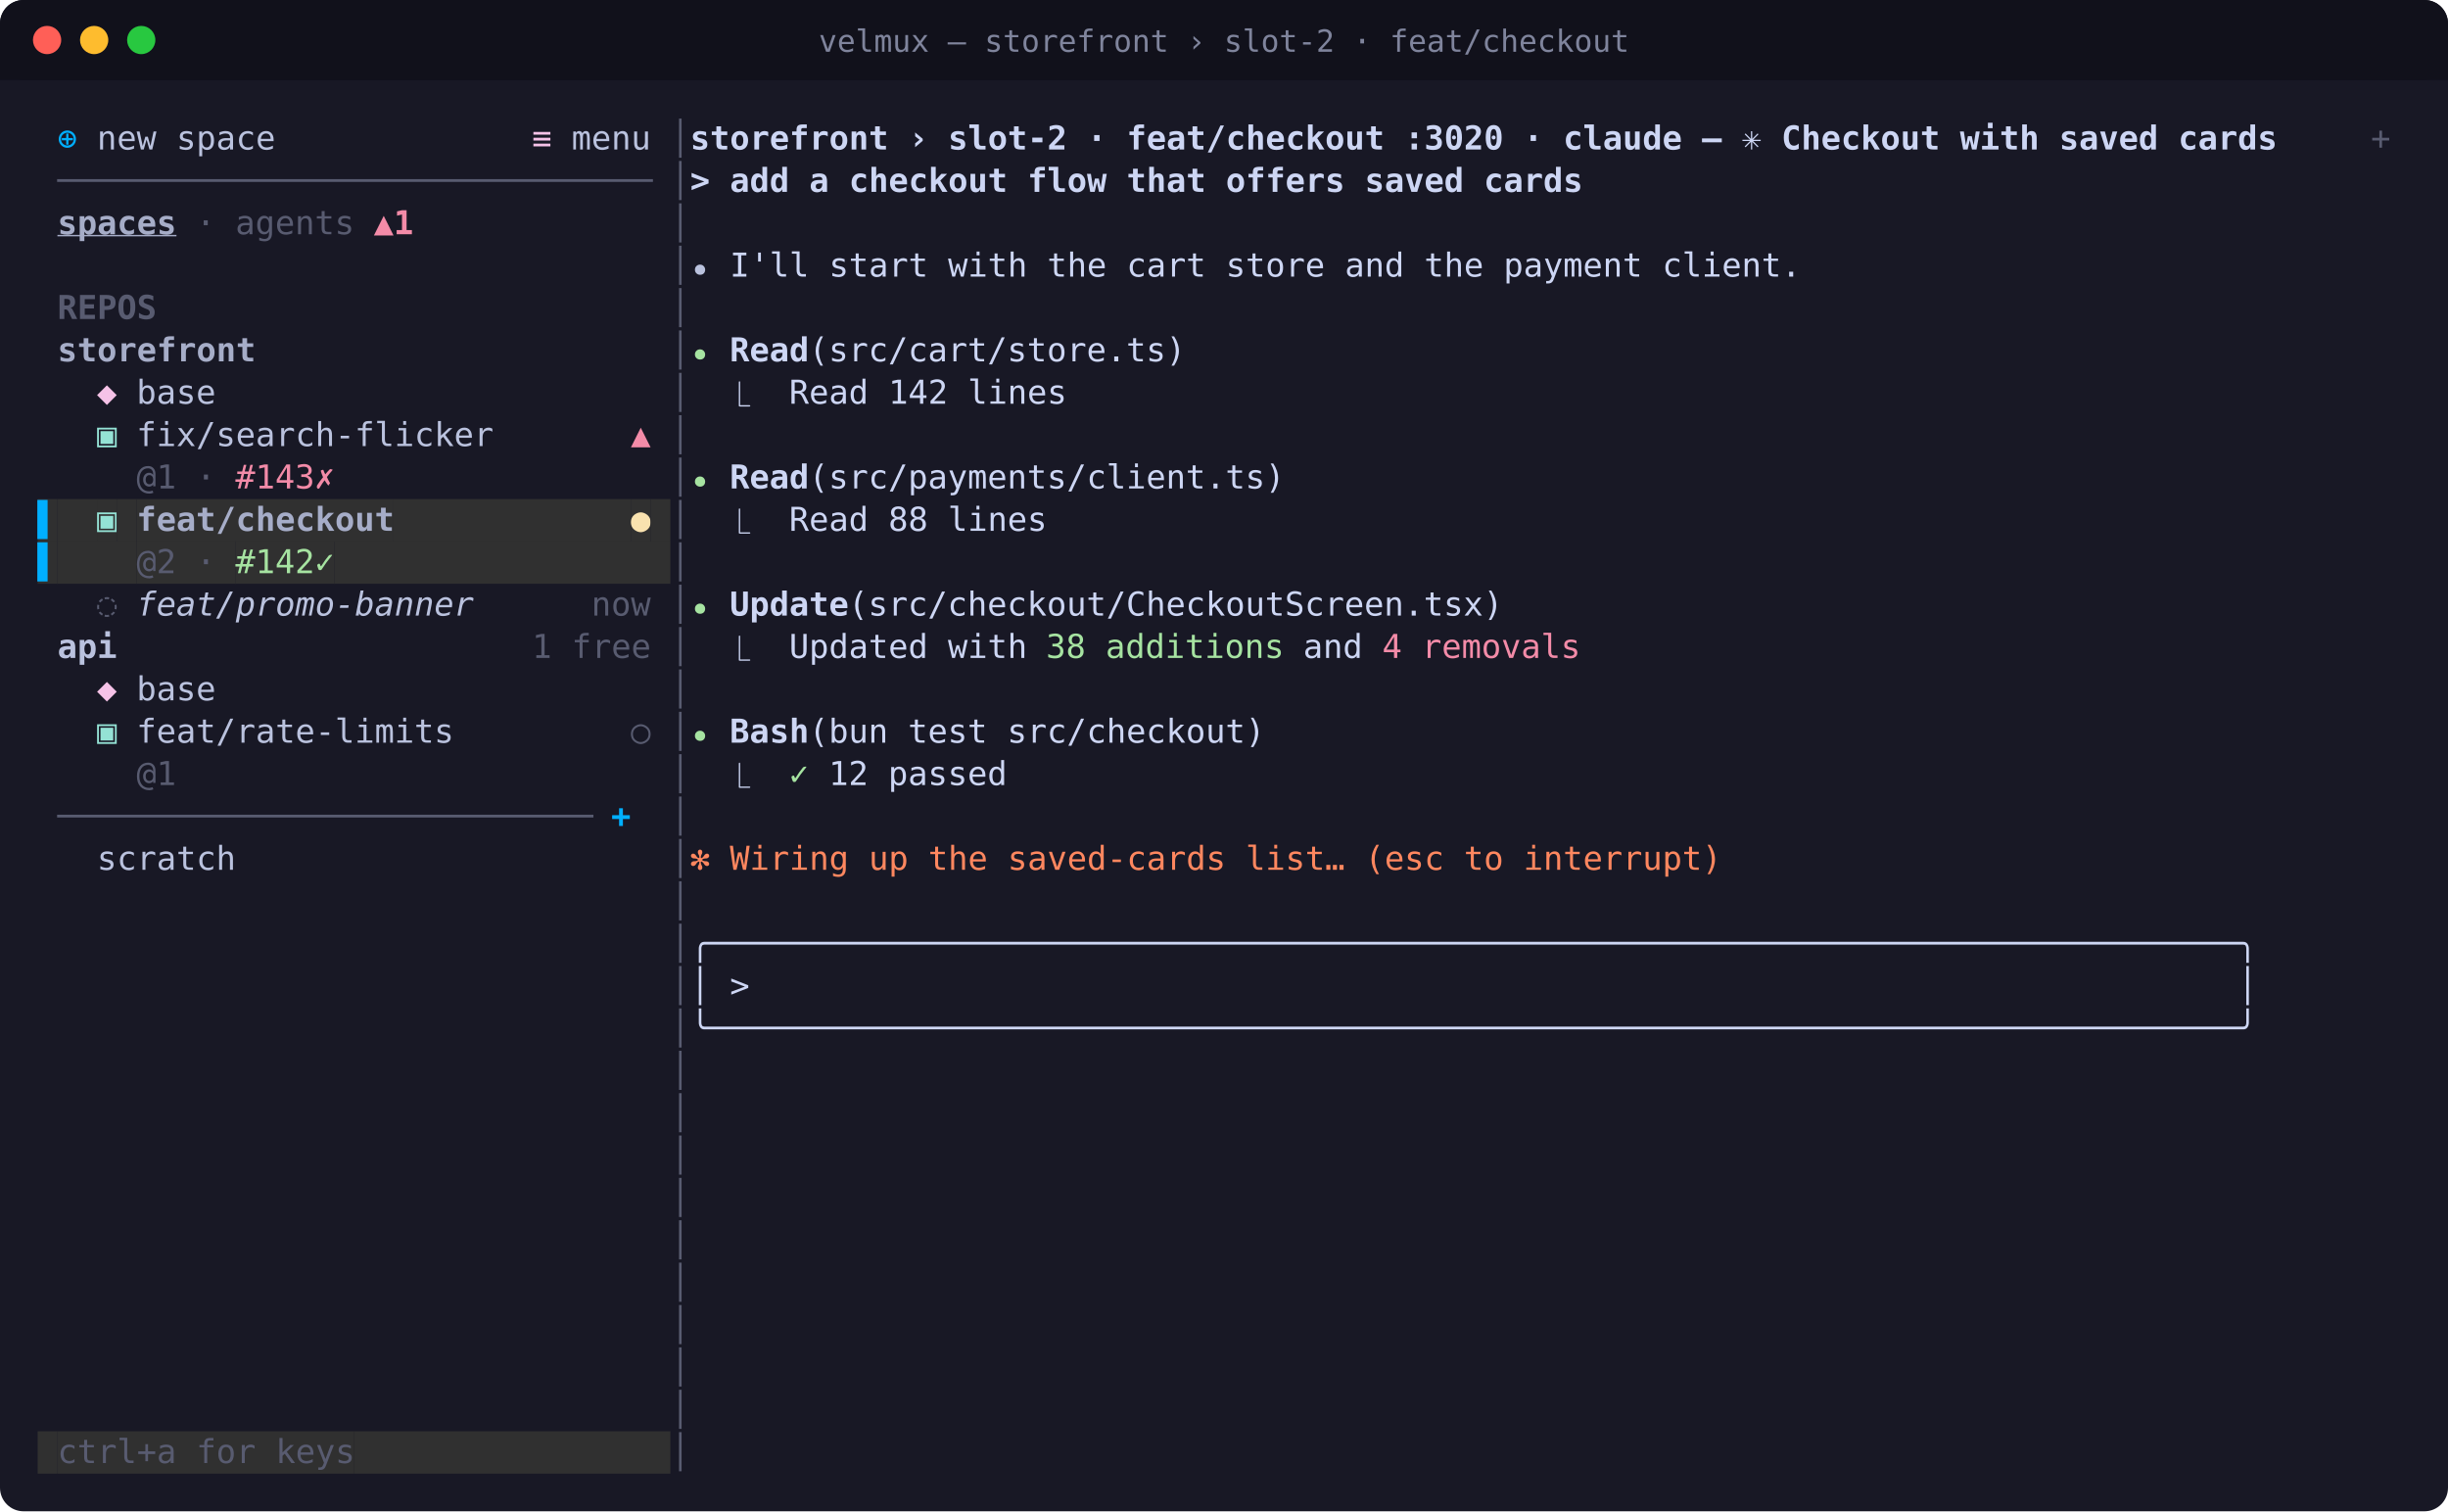
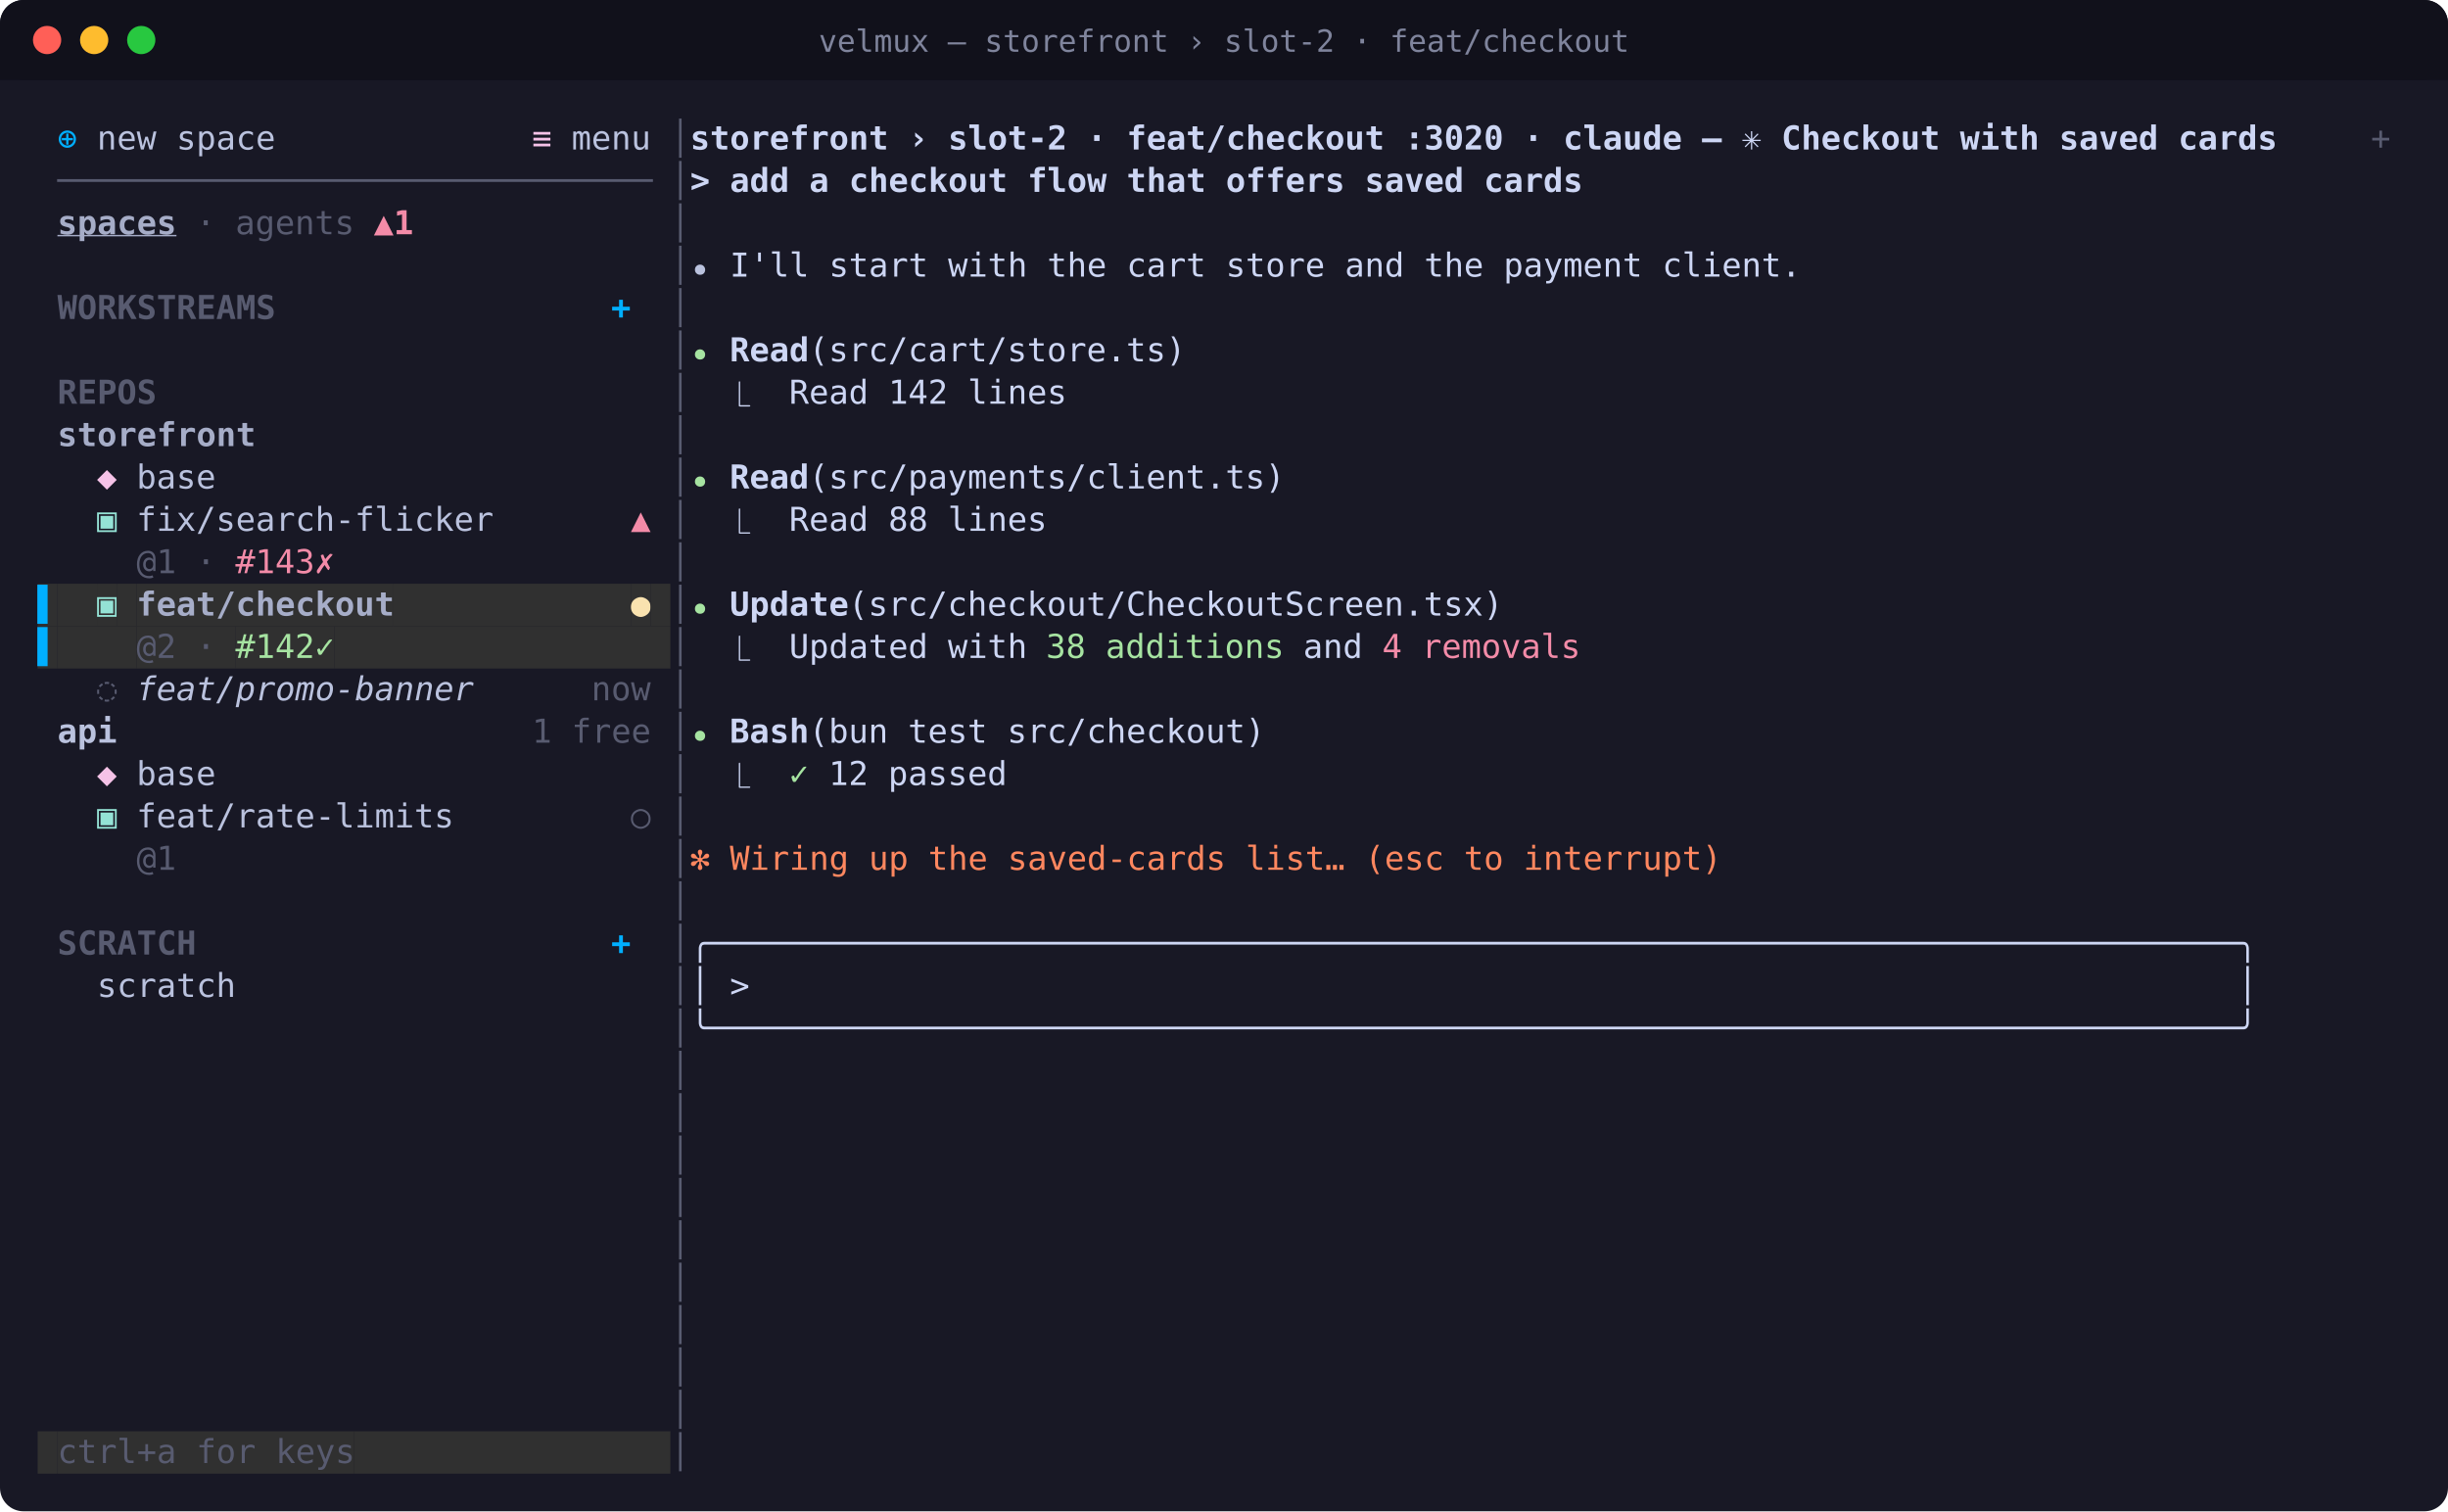
<svg xmlns="http://www.w3.org/2000/svg" width="1040" height="642" viewBox="0 0 1040 642" font-family="'SF Mono','JetBrains Mono',Menlo,Consolas,monospace" font-size="14">
  <rect width="1040" height="642" rx="10" fill="#181825" />
  <rect width="1040" height="34" rx="10" fill="#11111b" />
  <rect y="24" width="1040" height="10" fill="#11111b" />
  <circle cx="20" cy="17" r="6" fill="#ff5f57" />
  <circle cx="40" cy="17" r="6" fill="#febc2e" />
  <circle cx="60" cy="17" r="6" fill="#28c840" />
  <text x="520" y="22" fill="#7f849c" text-anchor="middle" font-size="13">velmux — storefront › slot-2 · feat/checkout</text>
  <text x="24.4" y="63.5" fill="#00afff" xml:space="preserve" textLength="8.4" lengthAdjust="spacingAndGlyphs">⊕</text>
  <text x="41.2" y="63.5" fill="#bac2de" xml:space="preserve" textLength="75.6" lengthAdjust="spacingAndGlyphs">new space</text>
  <text x="226.0" y="63.5" fill="#f5c2e7" xml:space="preserve" textLength="8.4" lengthAdjust="spacingAndGlyphs">≡</text>
  <text x="242.8" y="63.5" fill="#bac2de" xml:space="preserve" textLength="33.6" lengthAdjust="spacingAndGlyphs">menu</text>
  <text x="284.8" y="63.5" fill="#585b70" xml:space="preserve" textLength="8.4" lengthAdjust="spacingAndGlyphs">│</text>
  <text x="293.2" y="63.5" fill="#cdd6f4" xml:space="preserve" textLength="672.0" lengthAdjust="spacingAndGlyphs" font-weight="bold">storefront › slot-2 · feat/checkout :3020 · claude — ✳ Checkout with saved cards</text>
  <text x="1007.2" y="63.5" fill="#585b70" xml:space="preserve" textLength="8.4" lengthAdjust="spacingAndGlyphs">+</text>
  <text x="24.4" y="81.5" fill="#585b70" xml:space="preserve" textLength="252.0" lengthAdjust="spacingAndGlyphs">──────────────────────────────</text>
  <text x="284.8" y="81.5" fill="#585b70" xml:space="preserve" textLength="8.4" lengthAdjust="spacingAndGlyphs">│</text>
  <text x="293.2" y="81.5" fill="#cdd6f4" xml:space="preserve" textLength="378.0" lengthAdjust="spacingAndGlyphs" font-weight="bold">&gt; add a checkout flow that offers saved cards</text>
  <text x="24.4" y="99.5" fill="#a6adc8" xml:space="preserve" textLength="50.4" lengthAdjust="spacingAndGlyphs" font-weight="bold" text-decoration="underline">spaces</text>
  <text x="83.2" y="99.5" fill="#585b70" xml:space="preserve" textLength="8.4" lengthAdjust="spacingAndGlyphs">·</text>
  <text x="100.0" y="99.5" fill="#585b70" xml:space="preserve" textLength="50.4" lengthAdjust="spacingAndGlyphs">agents</text>
  <text x="158.8" y="99.5" fill="#f38ba8" xml:space="preserve" textLength="16.8" lengthAdjust="spacingAndGlyphs" font-weight="bold">▲1</text>
  <text x="284.8" y="99.5" fill="#585b70" xml:space="preserve" textLength="8.4" lengthAdjust="spacingAndGlyphs">│</text>
  <text x="284.8" y="117.5" fill="#585b70" xml:space="preserve" textLength="8.4" lengthAdjust="spacingAndGlyphs">│</text>
  <text x="293.2" y="117.5" fill="#bac2de" xml:space="preserve" textLength="8.4" lengthAdjust="spacingAndGlyphs">⏺</text>
  <text x="301.6" y="117.5" fill="#cdd6f4" xml:space="preserve" textLength="722.4" lengthAdjust="spacingAndGlyphs"> I'll start with the cart store and the payment client.                               </text>
-   <text x="24.4" y="135.5" fill="#585b70" xml:space="preserve" textLength="42.0" lengthAdjust="spacingAndGlyphs" font-weight="bold">REPOS</text>
+   <text x="24.4" y="135.5" fill="#585b70" xml:space="preserve" textLength="92.4" lengthAdjust="spacingAndGlyphs" font-weight="bold">WORKSTREAMS</text>
+   <text x="259.6" y="135.5" fill="#00afff" xml:space="preserve" textLength="8.4" lengthAdjust="spacingAndGlyphs" font-weight="bold">+</text>
  <text x="284.8" y="135.5" fill="#585b70" xml:space="preserve" textLength="8.4" lengthAdjust="spacingAndGlyphs">│</text>
-   <text x="24.4" y="153.5" fill="#a6adc8" xml:space="preserve" textLength="84.0" lengthAdjust="spacingAndGlyphs" font-weight="bold">storefront</text>
  <text x="284.8" y="153.5" fill="#585b70" xml:space="preserve" textLength="8.4" lengthAdjust="spacingAndGlyphs">│</text>
  <text x="293.2" y="153.5" fill="#a6e3a1" xml:space="preserve" textLength="8.4" lengthAdjust="spacingAndGlyphs">⏺</text>
  <text x="310.0" y="153.5" fill="#cdd6f4" xml:space="preserve" textLength="33.6" lengthAdjust="spacingAndGlyphs" font-weight="bold">Read</text>
  <text x="343.6" y="153.5" fill="#cdd6f4" xml:space="preserve" textLength="680.4" lengthAdjust="spacingAndGlyphs">(src/cart/store.ts)                                                              </text>
-   <text x="41.2" y="171.5" fill="#f5c2e7" xml:space="preserve" textLength="8.4" lengthAdjust="spacingAndGlyphs">◆</text>
-   <text x="58.0" y="171.5" fill="#bac2de" xml:space="preserve" textLength="33.6" lengthAdjust="spacingAndGlyphs">base</text>
+   <text x="24.4" y="171.5" fill="#585b70" xml:space="preserve" textLength="42.0" lengthAdjust="spacingAndGlyphs" font-weight="bold">REPOS</text>
  <text x="284.8" y="171.5" fill="#585b70" xml:space="preserve" textLength="8.4" lengthAdjust="spacingAndGlyphs">│</text>
  <text x="293.2" y="171.5" fill="#cdd6f4" xml:space="preserve" textLength="730.8" lengthAdjust="spacingAndGlyphs">  ⎿  Read 142 lines                                                                    </text>
-   <text x="41.2" y="189.5" fill="#94e2d5" xml:space="preserve" textLength="8.4" lengthAdjust="spacingAndGlyphs">▣</text>
-   <text x="58.0" y="189.5" fill="#bac2de" xml:space="preserve" textLength="151.2" lengthAdjust="spacingAndGlyphs">fix/search-flicker</text>
-   <text x="268.0" y="189.5" fill="#f38ba8" xml:space="preserve" textLength="8.4" lengthAdjust="spacingAndGlyphs" font-weight="bold">▲</text>
+   <text x="24.4" y="189.5" fill="#a6adc8" xml:space="preserve" textLength="84.0" lengthAdjust="spacingAndGlyphs" font-weight="bold">storefront</text>
  <text x="284.8" y="189.5" fill="#585b70" xml:space="preserve" textLength="8.4" lengthAdjust="spacingAndGlyphs">│</text>
-   <text x="58.0" y="207.5" fill="#585b70" xml:space="preserve" textLength="42.0" lengthAdjust="spacingAndGlyphs">@1 · </text>
-   <text x="100.0" y="207.5" fill="#f38ba8" xml:space="preserve" textLength="42.0" lengthAdjust="spacingAndGlyphs">#143✗</text>
+   <text x="41.2" y="207.5" fill="#f5c2e7" xml:space="preserve" textLength="8.4" lengthAdjust="spacingAndGlyphs">◆</text>
+   <text x="58.0" y="207.5" fill="#bac2de" xml:space="preserve" textLength="33.6" lengthAdjust="spacingAndGlyphs">base</text>
  <text x="284.8" y="207.5" fill="#585b70" xml:space="preserve" textLength="8.4" lengthAdjust="spacingAndGlyphs">│</text>
  <text x="293.2" y="207.5" fill="#a6e3a1" xml:space="preserve" textLength="8.4" lengthAdjust="spacingAndGlyphs">⏺</text>
  <text x="310.0" y="207.5" fill="#cdd6f4" xml:space="preserve" textLength="33.6" lengthAdjust="spacingAndGlyphs" font-weight="bold">Read</text>
  <text x="343.6" y="207.5" fill="#cdd6f4" xml:space="preserve" textLength="680.4" lengthAdjust="spacingAndGlyphs">(src/payments/client.ts)                                                         </text>
-   <rect x="16.0" y="212.0" width="8.4" height="18" fill="#303030" />
-   <text x="16.0" y="225.5" fill="#00afff" xml:space="preserve" textLength="8.4" lengthAdjust="spacingAndGlyphs">▌</text>
-   <rect x="24.4" y="212.0" width="16.8" height="18" fill="#303030" />
-   <rect x="41.2" y="212.0" width="8.4" height="18" fill="#303030" />
  <text x="41.2" y="225.5" fill="#94e2d5" xml:space="preserve" textLength="8.4" lengthAdjust="spacingAndGlyphs">▣</text>
-   <rect x="49.6" y="212.0" width="8.4" height="18" fill="#303030" />
-   <rect x="58.0" y="212.0" width="109.2" height="18" fill="#303030" />
-   <text x="58.0" y="225.5" fill="#a6adc8" xml:space="preserve" textLength="109.2" lengthAdjust="spacingAndGlyphs" font-weight="bold">feat/checkout</text>
-   <rect x="167.2" y="212.0" width="100.8" height="18" fill="#303030" />
-   <rect x="268.0" y="212.0" width="8.4" height="18" fill="#303030" />
-   <text x="268.0" y="225.5" fill="#f9e2af" xml:space="preserve" textLength="8.4" lengthAdjust="spacingAndGlyphs">●</text>
-   <rect x="276.4" y="212.0" width="8.4" height="18" fill="#303030" />
+   <text x="58.0" y="225.5" fill="#bac2de" xml:space="preserve" textLength="151.2" lengthAdjust="spacingAndGlyphs">fix/search-flicker</text>
+   <text x="268.0" y="225.5" fill="#f38ba8" xml:space="preserve" textLength="8.4" lengthAdjust="spacingAndGlyphs" font-weight="bold">▲</text>
  <text x="284.8" y="225.5" fill="#585b70" xml:space="preserve" textLength="8.4" lengthAdjust="spacingAndGlyphs">│</text>
  <text x="293.2" y="225.5" fill="#cdd6f4" xml:space="preserve" textLength="730.8" lengthAdjust="spacingAndGlyphs">  ⎿  Read 88 lines                                                                     </text>
-   <rect x="16.0" y="230.0" width="8.4" height="18" fill="#303030" />
-   <text x="16.0" y="243.5" fill="#00afff" xml:space="preserve" textLength="8.4" lengthAdjust="spacingAndGlyphs">▌</text>
-   <rect x="24.4" y="230.0" width="33.6" height="18" fill="#303030" />
-   <rect x="58.0" y="230.0" width="42.0" height="18" fill="#303030" />
-   <text x="58.0" y="243.5" fill="#585b70" xml:space="preserve" textLength="42.0" lengthAdjust="spacingAndGlyphs">@2 · </text>
-   <rect x="100.0" y="230.0" width="42.0" height="18" fill="#303030" />
-   <text x="100.0" y="243.5" fill="#a6e3a1" xml:space="preserve" textLength="42.0" lengthAdjust="spacingAndGlyphs">#142✓</text>
-   <rect x="142.0" y="230.0" width="142.8" height="18" fill="#303030" />
+   <text x="58.0" y="243.5" fill="#585b70" xml:space="preserve" textLength="42.0" lengthAdjust="spacingAndGlyphs">@1 · </text>
+   <text x="100.0" y="243.5" fill="#f38ba8" xml:space="preserve" textLength="42.0" lengthAdjust="spacingAndGlyphs">#143✗</text>
  <text x="284.8" y="243.5" fill="#585b70" xml:space="preserve" textLength="8.4" lengthAdjust="spacingAndGlyphs">│</text>
-   <text x="41.2" y="261.5" fill="#585b70" xml:space="preserve" textLength="8.4" lengthAdjust="spacingAndGlyphs">◌</text>
-   <text x="58.0" y="261.5" fill="#bac2de" xml:space="preserve" textLength="142.8" lengthAdjust="spacingAndGlyphs" font-style="italic">feat/promo-banner</text>
-   <text x="251.2" y="261.5" fill="#585b70" xml:space="preserve" textLength="25.2" lengthAdjust="spacingAndGlyphs">now</text>
+   <rect x="16.0" y="248.0" width="8.4" height="18" fill="#303030" />
+   <text x="16.0" y="261.5" fill="#00afff" xml:space="preserve" textLength="8.4" lengthAdjust="spacingAndGlyphs">▌</text>
+   <rect x="24.4" y="248.0" width="16.8" height="18" fill="#303030" />
+   <rect x="41.2" y="248.0" width="8.4" height="18" fill="#303030" />
+   <text x="41.2" y="261.5" fill="#94e2d5" xml:space="preserve" textLength="8.4" lengthAdjust="spacingAndGlyphs">▣</text>
+   <rect x="49.6" y="248.0" width="8.4" height="18" fill="#303030" />
+   <rect x="58.0" y="248.0" width="109.2" height="18" fill="#303030" />
+   <text x="58.0" y="261.5" fill="#a6adc8" xml:space="preserve" textLength="109.2" lengthAdjust="spacingAndGlyphs" font-weight="bold">feat/checkout</text>
+   <rect x="167.2" y="248.0" width="100.8" height="18" fill="#303030" />
+   <rect x="268.0" y="248.0" width="8.4" height="18" fill="#303030" />
+   <text x="268.0" y="261.5" fill="#f9e2af" xml:space="preserve" textLength="8.4" lengthAdjust="spacingAndGlyphs">●</text>
+   <rect x="276.4" y="248.0" width="8.4" height="18" fill="#303030" />
  <text x="284.8" y="261.5" fill="#585b70" xml:space="preserve" textLength="8.4" lengthAdjust="spacingAndGlyphs">│</text>
  <text x="293.2" y="261.5" fill="#a6e3a1" xml:space="preserve" textLength="8.4" lengthAdjust="spacingAndGlyphs">⏺</text>
  <text x="310.0" y="261.5" fill="#cdd6f4" xml:space="preserve" textLength="50.4" lengthAdjust="spacingAndGlyphs" font-weight="bold">Update</text>
  <text x="360.4" y="261.5" fill="#cdd6f4" xml:space="preserve" textLength="663.6" lengthAdjust="spacingAndGlyphs">(src/checkout/CheckoutScreen.tsx)                                              </text>
-   <text x="24.4" y="279.5" fill="#bac2de" xml:space="preserve" textLength="25.2" lengthAdjust="spacingAndGlyphs" font-weight="bold">api</text>
-   <text x="226.0" y="279.5" fill="#585b70" xml:space="preserve" textLength="50.4" lengthAdjust="spacingAndGlyphs">1 free</text>
+   <rect x="16.0" y="266.0" width="8.4" height="18" fill="#303030" />
+   <text x="16.0" y="279.5" fill="#00afff" xml:space="preserve" textLength="8.4" lengthAdjust="spacingAndGlyphs">▌</text>
+   <rect x="24.4" y="266.0" width="33.6" height="18" fill="#303030" />
+   <rect x="58.0" y="266.0" width="42.0" height="18" fill="#303030" />
+   <text x="58.0" y="279.5" fill="#585b70" xml:space="preserve" textLength="42.0" lengthAdjust="spacingAndGlyphs">@2 · </text>
+   <rect x="100.0" y="266.0" width="42.0" height="18" fill="#303030" />
+   <text x="100.0" y="279.5" fill="#a6e3a1" xml:space="preserve" textLength="42.0" lengthAdjust="spacingAndGlyphs">#142✓</text>
+   <rect x="142.0" y="266.0" width="142.8" height="18" fill="#303030" />
  <text x="284.8" y="279.5" fill="#585b70" xml:space="preserve" textLength="8.4" lengthAdjust="spacingAndGlyphs">│</text>
  <text x="293.2" y="279.5" fill="#cdd6f4" xml:space="preserve" textLength="151.2" lengthAdjust="spacingAndGlyphs">  ⎿  Updated with </text>
  <text x="444.4" y="279.5" fill="#a6e3a1" xml:space="preserve" textLength="100.8" lengthAdjust="spacingAndGlyphs">38 additions</text>
  <text x="545.2" y="279.5" fill="#cdd6f4" xml:space="preserve" textLength="42.0" lengthAdjust="spacingAndGlyphs"> and </text>
  <text x="587.2" y="279.5" fill="#f38ba8" xml:space="preserve" textLength="84.0" lengthAdjust="spacingAndGlyphs">4 removals</text>
-   <text x="41.2" y="297.5" fill="#f5c2e7" xml:space="preserve" textLength="8.4" lengthAdjust="spacingAndGlyphs">◆</text>
-   <text x="58.0" y="297.5" fill="#bac2de" xml:space="preserve" textLength="33.6" lengthAdjust="spacingAndGlyphs">base</text>
+   <text x="41.2" y="297.5" fill="#585b70" xml:space="preserve" textLength="8.4" lengthAdjust="spacingAndGlyphs">◌</text>
+   <text x="58.0" y="297.5" fill="#bac2de" xml:space="preserve" textLength="142.8" lengthAdjust="spacingAndGlyphs" font-style="italic">feat/promo-banner</text>
+   <text x="251.2" y="297.5" fill="#585b70" xml:space="preserve" textLength="25.2" lengthAdjust="spacingAndGlyphs">now</text>
  <text x="284.8" y="297.5" fill="#585b70" xml:space="preserve" textLength="8.4" lengthAdjust="spacingAndGlyphs">│</text>
-   <text x="41.2" y="315.5" fill="#94e2d5" xml:space="preserve" textLength="8.4" lengthAdjust="spacingAndGlyphs">▣</text>
-   <text x="58.0" y="315.5" fill="#bac2de" xml:space="preserve" textLength="134.4" lengthAdjust="spacingAndGlyphs">feat/rate-limits</text>
-   <text x="268.0" y="315.5" fill="#585b70" xml:space="preserve" textLength="8.4" lengthAdjust="spacingAndGlyphs">○</text>
+   <text x="24.4" y="315.5" fill="#bac2de" xml:space="preserve" textLength="25.2" lengthAdjust="spacingAndGlyphs" font-weight="bold">api</text>
+   <text x="226.0" y="315.5" fill="#585b70" xml:space="preserve" textLength="50.4" lengthAdjust="spacingAndGlyphs">1 free</text>
  <text x="284.8" y="315.5" fill="#585b70" xml:space="preserve" textLength="8.4" lengthAdjust="spacingAndGlyphs">│</text>
  <text x="293.2" y="315.5" fill="#a6e3a1" xml:space="preserve" textLength="8.4" lengthAdjust="spacingAndGlyphs">⏺</text>
  <text x="310.0" y="315.5" fill="#cdd6f4" xml:space="preserve" textLength="33.6" lengthAdjust="spacingAndGlyphs" font-weight="bold">Bash</text>
  <text x="343.6" y="315.5" fill="#cdd6f4" xml:space="preserve" textLength="680.4" lengthAdjust="spacingAndGlyphs">(bun test src/checkout)                                                          </text>
-   <text x="58.0" y="333.5" fill="#585b70" xml:space="preserve" textLength="16.8" lengthAdjust="spacingAndGlyphs">@1</text>
+   <text x="41.2" y="333.5" fill="#f5c2e7" xml:space="preserve" textLength="8.4" lengthAdjust="spacingAndGlyphs">◆</text>
+   <text x="58.0" y="333.5" fill="#bac2de" xml:space="preserve" textLength="33.6" lengthAdjust="spacingAndGlyphs">base</text>
  <text x="284.8" y="333.5" fill="#585b70" xml:space="preserve" textLength="8.4" lengthAdjust="spacingAndGlyphs">│</text>
  <text x="293.2" y="333.5" fill="#cdd6f4" xml:space="preserve" textLength="42.0" lengthAdjust="spacingAndGlyphs">  ⎿  </text>
  <text x="335.2" y="333.5" fill="#a6e3a1" xml:space="preserve" textLength="8.4" lengthAdjust="spacingAndGlyphs">✓</text>
  <text x="343.6" y="333.5" fill="#cdd6f4" xml:space="preserve" textLength="680.4" lengthAdjust="spacingAndGlyphs"> 12 passed                                                                       </text>
-   <text x="24.4" y="351.5" fill="#585b70" xml:space="preserve" textLength="226.8" lengthAdjust="spacingAndGlyphs">───────────────────────────</text>
-   <text x="259.6" y="351.5" fill="#00afff" xml:space="preserve" textLength="8.4" lengthAdjust="spacingAndGlyphs" font-weight="bold">+</text>
+   <text x="41.2" y="351.5" fill="#94e2d5" xml:space="preserve" textLength="8.4" lengthAdjust="spacingAndGlyphs">▣</text>
+   <text x="58.0" y="351.5" fill="#bac2de" xml:space="preserve" textLength="134.4" lengthAdjust="spacingAndGlyphs">feat/rate-limits</text>
+   <text x="268.0" y="351.5" fill="#585b70" xml:space="preserve" textLength="8.4" lengthAdjust="spacingAndGlyphs">○</text>
  <text x="284.8" y="351.5" fill="#585b70" xml:space="preserve" textLength="8.4" lengthAdjust="spacingAndGlyphs">│</text>
-   <text x="41.2" y="369.5" fill="#bac2de" xml:space="preserve" textLength="58.8" lengthAdjust="spacingAndGlyphs">scratch</text>
+   <text x="58.0" y="369.5" fill="#585b70" xml:space="preserve" textLength="16.8" lengthAdjust="spacingAndGlyphs">@1</text>
  <text x="284.8" y="369.5" fill="#585b70" xml:space="preserve" textLength="8.4" lengthAdjust="spacingAndGlyphs">│</text>
  <text x="293.2" y="369.5" fill="#ff875f" xml:space="preserve" textLength="436.8" lengthAdjust="spacingAndGlyphs">✻ Wiring up the saved-cards list… (esc to interrupt)</text>
  <text x="284.8" y="387.5" fill="#585b70" xml:space="preserve" textLength="8.4" lengthAdjust="spacingAndGlyphs">│</text>
+   <text x="24.4" y="405.5" fill="#585b70" xml:space="preserve" textLength="58.8" lengthAdjust="spacingAndGlyphs" font-weight="bold">SCRATCH</text>
+   <text x="259.6" y="405.5" fill="#00afff" xml:space="preserve" textLength="8.4" lengthAdjust="spacingAndGlyphs" font-weight="bold">+</text>
  <text x="284.8" y="405.5" fill="#585b70" xml:space="preserve" textLength="8.4" lengthAdjust="spacingAndGlyphs">│</text>
  <text x="293.2" y="405.5" fill="#cdd6f4" xml:space="preserve" textLength="730.8" lengthAdjust="spacingAndGlyphs">╭─────────────────────────────────────────────────────────────────────────────╮        </text>
+   <text x="41.2" y="423.5" fill="#bac2de" xml:space="preserve" textLength="58.8" lengthAdjust="spacingAndGlyphs">scratch</text>
  <text x="284.8" y="423.5" fill="#585b70" xml:space="preserve" textLength="8.4" lengthAdjust="spacingAndGlyphs">│</text>
  <text x="293.2" y="423.5" fill="#cdd6f4" xml:space="preserve" textLength="730.8" lengthAdjust="spacingAndGlyphs">│ &gt;                                                                           │        </text>
  <text x="284.8" y="441.5" fill="#585b70" xml:space="preserve" textLength="8.4" lengthAdjust="spacingAndGlyphs">│</text>
  <text x="293.2" y="441.5" fill="#cdd6f4" xml:space="preserve" textLength="730.8" lengthAdjust="spacingAndGlyphs">╰─────────────────────────────────────────────────────────────────────────────╯        </text>
  <text x="284.8" y="459.5" fill="#585b70" xml:space="preserve" textLength="8.4" lengthAdjust="spacingAndGlyphs">│</text>
  <text x="284.8" y="477.5" fill="#585b70" xml:space="preserve" textLength="8.4" lengthAdjust="spacingAndGlyphs">│</text>
  <text x="284.8" y="495.5" fill="#585b70" xml:space="preserve" textLength="8.4" lengthAdjust="spacingAndGlyphs">│</text>
  <text x="284.8" y="513.5" fill="#585b70" xml:space="preserve" textLength="8.4" lengthAdjust="spacingAndGlyphs">│</text>
  <text x="284.8" y="531.5" fill="#585b70" xml:space="preserve" textLength="8.4" lengthAdjust="spacingAndGlyphs">│</text>
  <text x="284.8" y="549.5" fill="#585b70" xml:space="preserve" textLength="8.4" lengthAdjust="spacingAndGlyphs">│</text>
  <text x="284.8" y="567.5" fill="#585b70" xml:space="preserve" textLength="8.4" lengthAdjust="spacingAndGlyphs">│</text>
  <text x="284.8" y="585.5" fill="#585b70" xml:space="preserve" textLength="8.4" lengthAdjust="spacingAndGlyphs">│</text>
  <text x="284.8" y="603.5" fill="#585b70" xml:space="preserve" textLength="8.4" lengthAdjust="spacingAndGlyphs">│</text>
  <rect x="16.0" y="608.0" width="8.4" height="18" fill="#303030" />
  <rect x="24.4" y="608.0" width="126.0" height="18" fill="#303030" />
  <text x="24.4" y="621.5" fill="#585b70" xml:space="preserve" textLength="126.0" lengthAdjust="spacingAndGlyphs">ctrl+a for keys</text>
  <rect x="150.4" y="608.0" width="134.4" height="18" fill="#303030" />
  <text x="284.8" y="621.5" fill="#585b70" xml:space="preserve" textLength="8.4" lengthAdjust="spacingAndGlyphs">│</text>
</svg>
